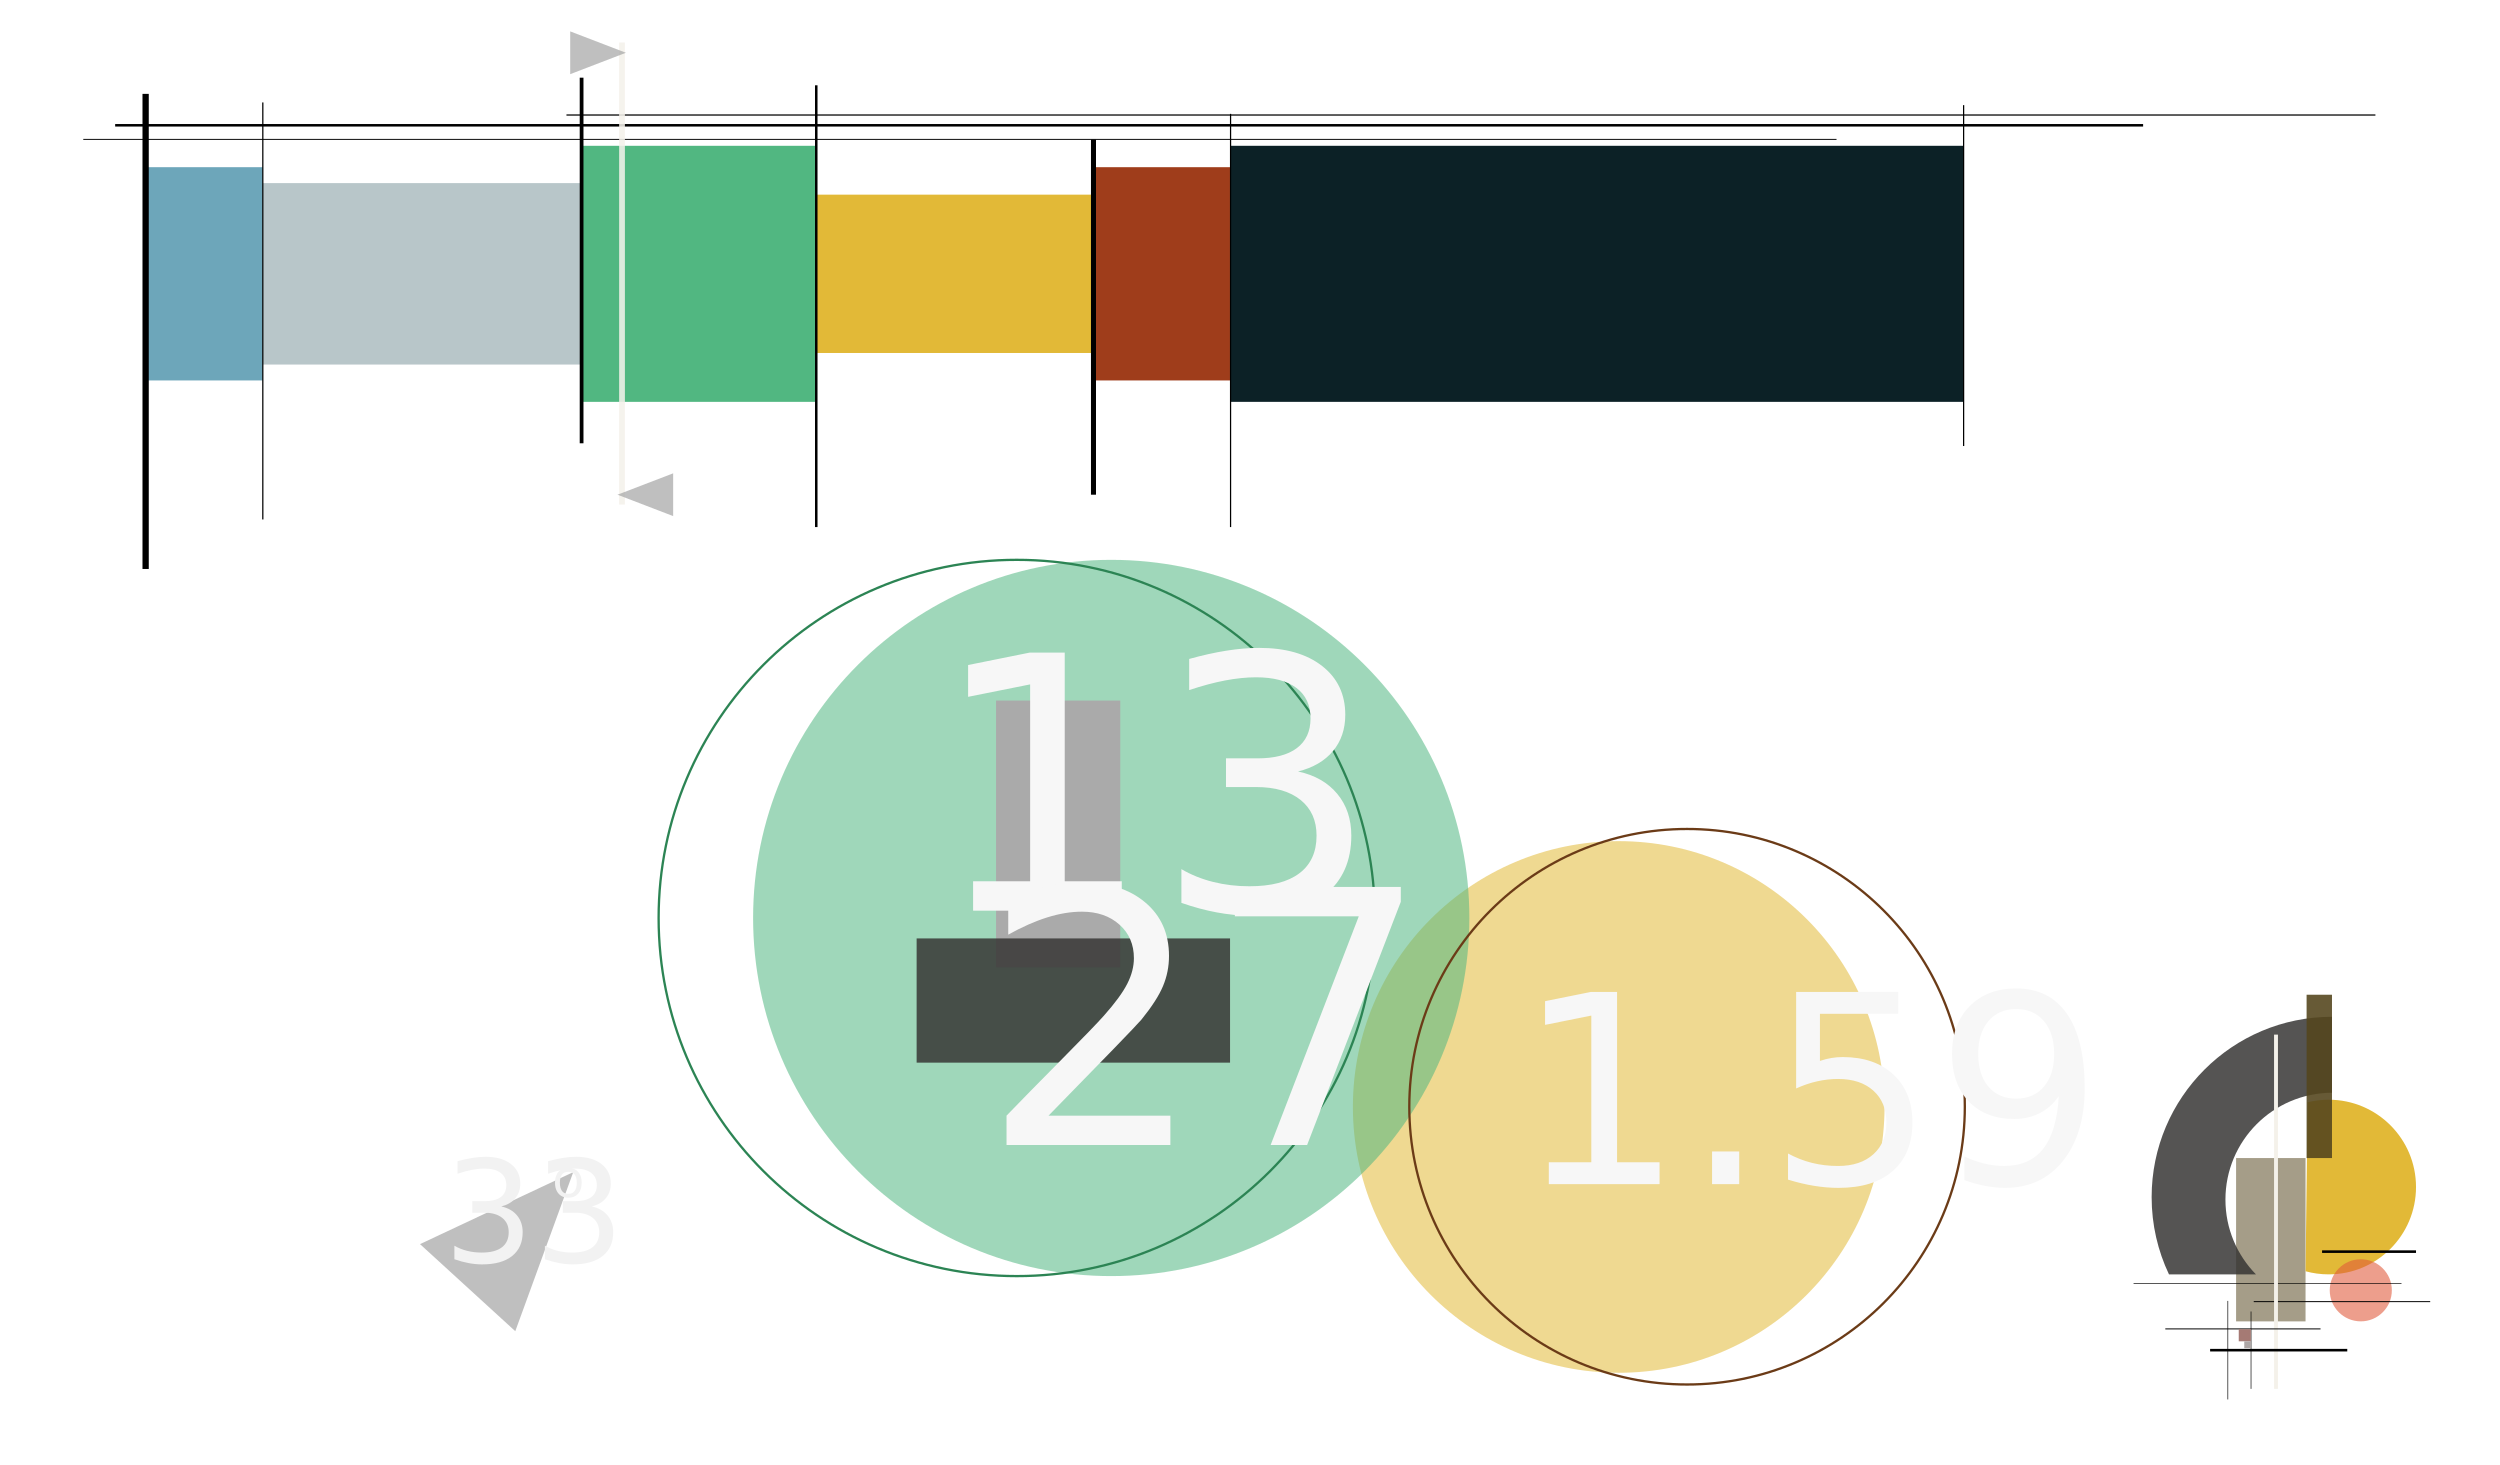
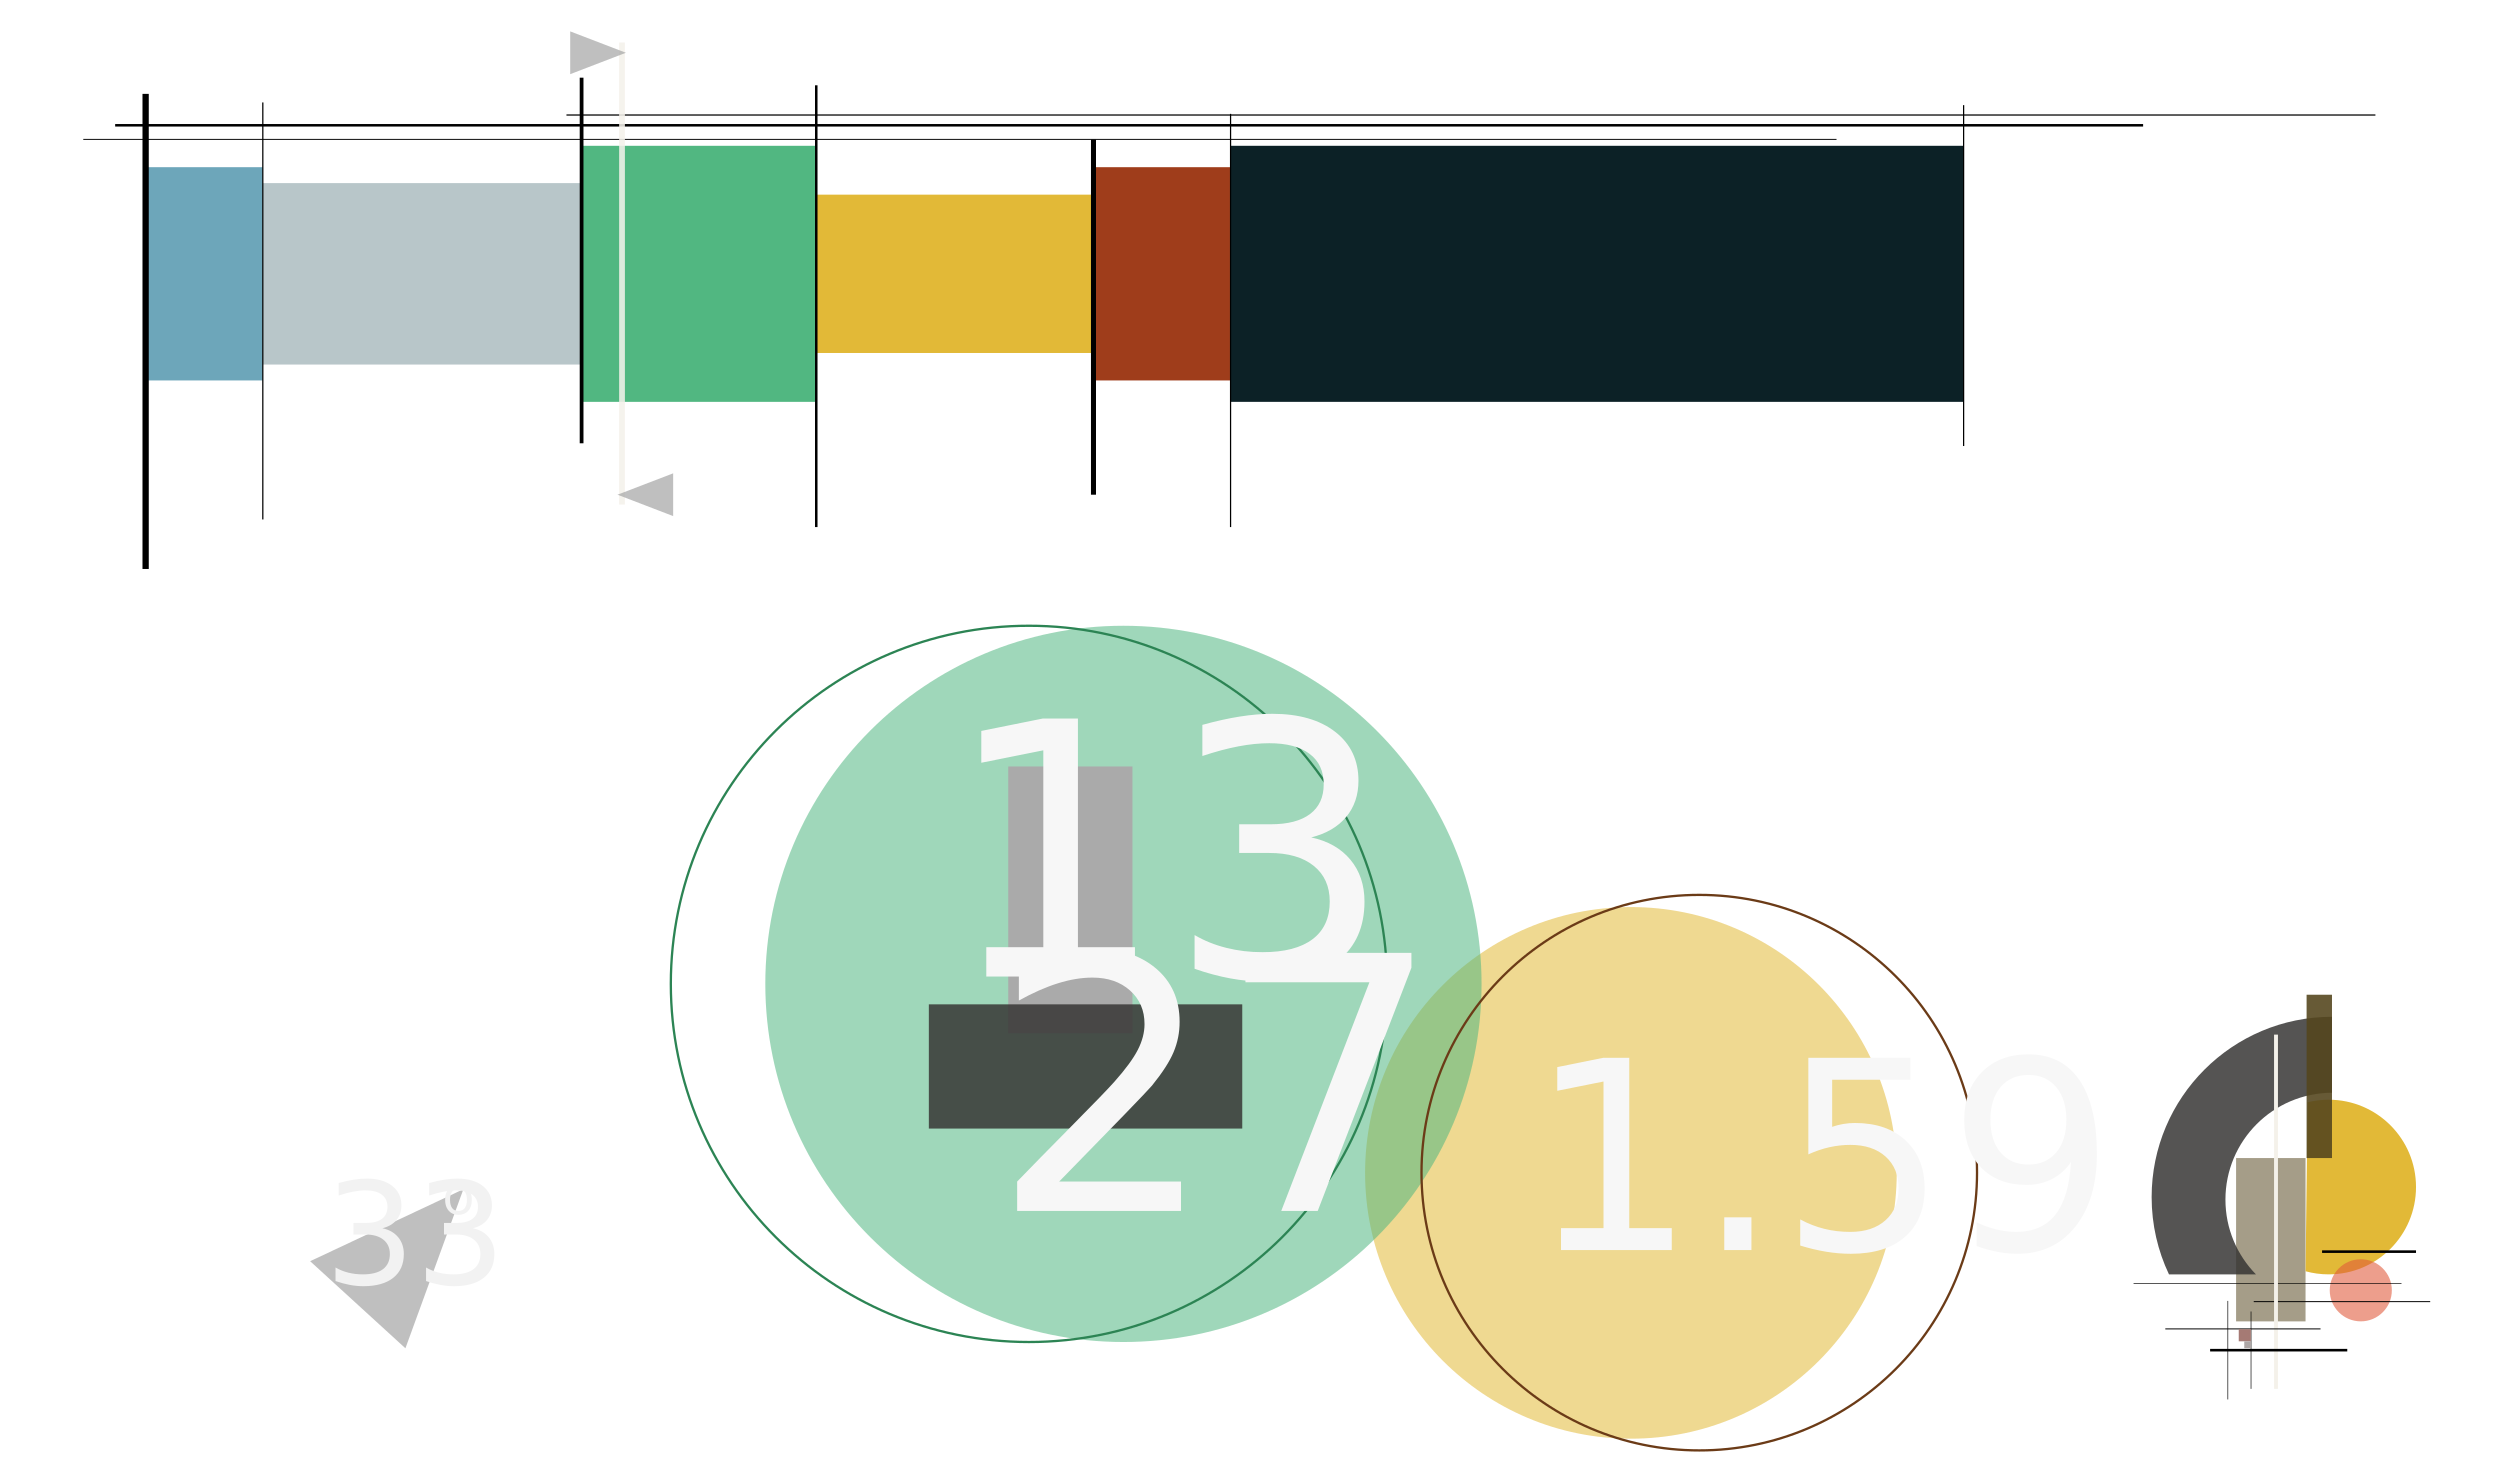
<svg xmlns="http://www.w3.org/2000/svg" viewBox="0 0 1024 600">
  <defs>
    <style>
    .temp_triangle {
        opacity: .75;
    }

    .temp_triangle, .current_hour_rect {
        fill: #aaa;
    }

    .temp_degree {
        font-family: MyriadPro-Regular, 'Myriad Pro';
        font-size: 22.04px;
    }

    .temp_degree, .temp_text {
        fill: #f2f2f2;
    }

    .cls-5 {
        fill: #e2b937;
    }

    .dhuhr {
        fill: #51b781;
    }

    .isha {
        fill: #0c2126;
    }

    .current_text {
        fill: #f7f7f7;
        font-size: 145px;
    }

    .next_text {
        fill: #f7f7f7;
        font-size: 108px;
    }

    .next_text, .temp_text, .current_text {
        font-family: Sana, 'Piboto', 'DejaVu Sans', sans-serif;
    }

    .cls-10 {
        stroke-width: 1.59px;
    }

    .cls-10, .cls-11, .cls-12, .cls-13, .time_stroke_current, .time_stroke_next, .cls-16, .cls-17, .cls-18, .cls-19, .cls-20, .cls-21, .cls-22, .cls-23 {
        fill: none;
        stroke-miterlimit: 10;
    }

    .cls-10, .cls-21 {
        stroke: #f4f1ea;
    }

    .fajr {
        fill: #6da6ba;
    }

    .cls-25 {
        fill: #e05838;
        opacity: .58;
    }

    .sunrise {
        fill: #b8c6c9;
    }

    .asr {
        fill: #e2b937;
    }

    .cls-11 {
        stroke-width: 1.03px;
    }

    .cls-11, .cls-12, .cls-13, .cls-16, .cls-17, .cls-18, .cls-19, .cls-20, .cls-22, .cls-23 {
        stroke: #000;
    }

    .cls-12 {
        stroke-width: 1.06px;
    }

    .cls-28 {
        fill: #ddcfb5;
    }

    .cls-13 {
        stroke-width: 1.54px;
    }

    .time_stroke_current {
        stroke: #2c8454;
    }

    .time_stroke_current, .time_stroke_next {
        stroke-width: .95px;
    }

    .time_stroke_next {
        stroke: #6b3b17;
    }

    .maghrib {
        fill: #9f3d1b;
    }

    .cls-30 {
        fill: #ada6a5;
    }

    .cls-16 {
        stroke-width: .4px;
    }

    .cls-17 {
        stroke-width: .27px;
    }

    .cls-18 {
        stroke-width: .39px;
    }

    .current_minute_rect {
        fill: #353433;
        opacity: .84;
    }

    .cls-19 {
        stroke-width: .47px;
    }

    .temp_text {
        font-size: 58.28px;
    }

    .cls-20 {
        stroke-width: .51px;
    }

    .cls-32 {
        fill: #a59d88;
    }

    .cls-21 {
        opacity: .87;
        stroke-width: 2.36px;
    }

    .time_circle {
        opacity: .55;
    }

    .cls-34 {
        fill: #a57a74;
    }

    .cls-35 {
        fill: #54461d;
        opacity: .89;
    }

    .cls-22 {
        stroke-width: 2.06px;
    }

    .cls-23 {
        stroke-width: 2.57px;
    }
</style>
  </defs>
  <g id="logo">
    <rect class="cls-32" x="915.9" y="474.34" width="28.45" height="66.9" />
    <path class="cls-5" d="M945.2,451.49c2.76-.68,5.65-1.05,8.63-1.05,19.75,0,35.77,16.01,35.77,35.77s-16.01,35.77-35.77,35.77c-3.28,0-6.46-.44-9.48-1.27l.85-69.22Z" />
    <path class="current_minute_rect" d="M924.03,521.98c-7.72-7.89-12.49-18.7-12.49-30.61,0-24.13,19.52-43.7,43.64-43.78v-31.11c-40.8,0-73.87,33.07-73.87,73.87,0,11.32,2.55,22.04,7.1,31.63h35.63Z" />
    <rect class="cls-35" x="944.78" y="407.44" width="10.4" height="66.9" />
    <circle class="cls-25" cx="966.98" cy="528.51" r="12.72" />
    <line class="cls-12" x1="951.12" y1="512.67" x2="989.6" y2="512.67" />
    <line class="cls-17" x1="873.91" y1="525.7" x2="983.65" y2="525.7" />
    <line class="cls-16" x1="923.13" y1="533.15" x2="995.41" y2="533.15" />
    <line class="cls-10" x1="932.25" y1="423.78" x2="932.25" y2="568.88" />
    <line class="cls-16" x1="886.91" y1="544.32" x2="950.49" y2="544.32" />
    <line class="cls-12" x1="905.26" y1="553.03" x2="961.44" y2="553.03" />
    <line class="cls-17" x1="912.52" y1="532.85" x2="912.52" y2="573.21" />
    <line class="cls-17" x1="922.02" y1="537.18" x2="922.02" y2="568.88" />
    <rect class="cls-34" x="916.99" y="544.44" width="4.96" height="4.96" />
    <rect class="cls-30" x="919.25" y="549.4" width="2.7" height="2.86" />
  </g>
-   <g id="temp">
+   <g id="temp" transform="translate(-45 7)">
    <polygon id="temp_triangle" class="temp_triangle" points="234.81 480.09 172.03 509.59 211.06 545.26 234.81 480.09" />
-     <text id="temp_value" class="temp_text" transform="translate(181.68 517.07)">
+     <text id="temp_value" class="temp_text" transform="translate(178 519)">
      <tspan x="0" y="0">33</tspan>
    </text>
    <text id="degree_sign" class="temp_degree" transform="translate(226.11 490.38)">
      <tspan x="0" y="0">o</tspan>
    </text>
  </g>
  <g id="prayer_times">
    <rect id="fajr_rect" class="fajr" x="59.65" y="68.48" width="48" height="87.35" />
    <rect id="sunrise_rect" class="sunrise" x="107.65" y="75" width="130.57" height="74.32" />
    <rect id="dhuhr_rect" class="dhuhr" x="238.22" y="59.72" width="96.12" height="104.88" />
    <rect id="asr_rect" class="asr" x="334.34" y="79.73" width="113.55" height="64.85" />
    <rect id="maghrib_rect" class="maghrib" x="447.89" y="68.48" width="56.15" height="87.35" />
    <rect id="isha_rect" class="isha" x="504.04" y="59.72" width="300.26" height="104.88" />
    <line id="sunrise_line" class="cls-20" x1="107.65" y1="41.96" x2="107.65" y2="212.77" />
    <line id="dhuhr_line" class="cls-13" x1="238.22" y1="31.82" x2="238.22" y2="181.57" />
    <line id="asr_line" class="cls-11" x1="334.34" y1="34.94" x2="334.34" y2="215.89" />
    <line id="maghrib_line" class="cls-22" x1="447.89" y1="57.17" x2="447.89" y2="202.63" />
    <line id="isha_line" class="cls-20" x1="504.04" y1="46.64" x2="504.04" y2="215.89" />
    <line id="end_line" class="cls-20" x1="804.3" y1="43.07" x2="804.3" y2="182.69" />
    <line id="fajr_line" class="cls-23" x1="59.65" y1="38.45" x2="59.65" y2="233.05" />
    <g id="top_lines">
      <line class="cls-18" x1="34.11" y1="57.09" x2="752.24" y2="57.09" />
      <line class="cls-11" x1="47.17" y1="51.32" x2="877.82" y2="51.32" />
      <line class="cls-20" x1="232.02" y1="47.11" x2="972.97" y2="47.11" />
    </g>
  </g>
  <g id="current_location">
    <line id="white_line" class="cls-21" x1="254.78" y1="17.41" x2="254.78" y2="206.66" />
    <polyline id="gray_tri_upper" class="temp_triangle" points="275.73 211.4 275.73 193.87 252.91 202.63" />
    <polyline id="gray_tri_lower" class="temp_triangle" points="233.55 30.38 233.55 12.85 256.37 21.61" />
  </g>
-   <g id="time_and_next">
+   <g id="time_and_next" transform="translate(5 27)">
    <circle id="next_circle" class="asr time_circle" cx="663.02" cy="453.41" r="108.88" />
    <circle id="current_circle" class="dhuhr time_circle" cx="455.16" cy="376" r="146.69" />
    <circle id="current_stroke" class="time_stroke_current" cx="416.46" cy="376" r="146.69" />
    <g id="current_rects">
      <rect class="current_hour_rect" x="407.98" y="286.94" width="50.88" height="109.28" />
      <rect class="current_minute_rect" x="375.45" y="384.38" width="128.38" height="50.88" />
    </g>
    <circle id="next_stroke" class="time_stroke_next" cx="691.02" cy="453.32" r="113.77" />
-     <text id="current_hour" class="current_text" transform="translate(380.6 373)">
+     <text id="current_hour" class="current_text" transform="translate(381 373)">
      <tspan x="0" y="0">13</tspan>
    </text>
-     <text id="current_minute" class="current_text" transform="translate(401.65 469)">
+     <text id="current_minute" class="current_text" transform="translate(401 469)">
      <tspan x="0" y="0">27</tspan>
    </text>
    <text id="next_time" class="next_text" transform="translate(621 485.02)">
      <tspan x="0" y="0">1.59</tspan>
    </text>
  </g>
</svg>
